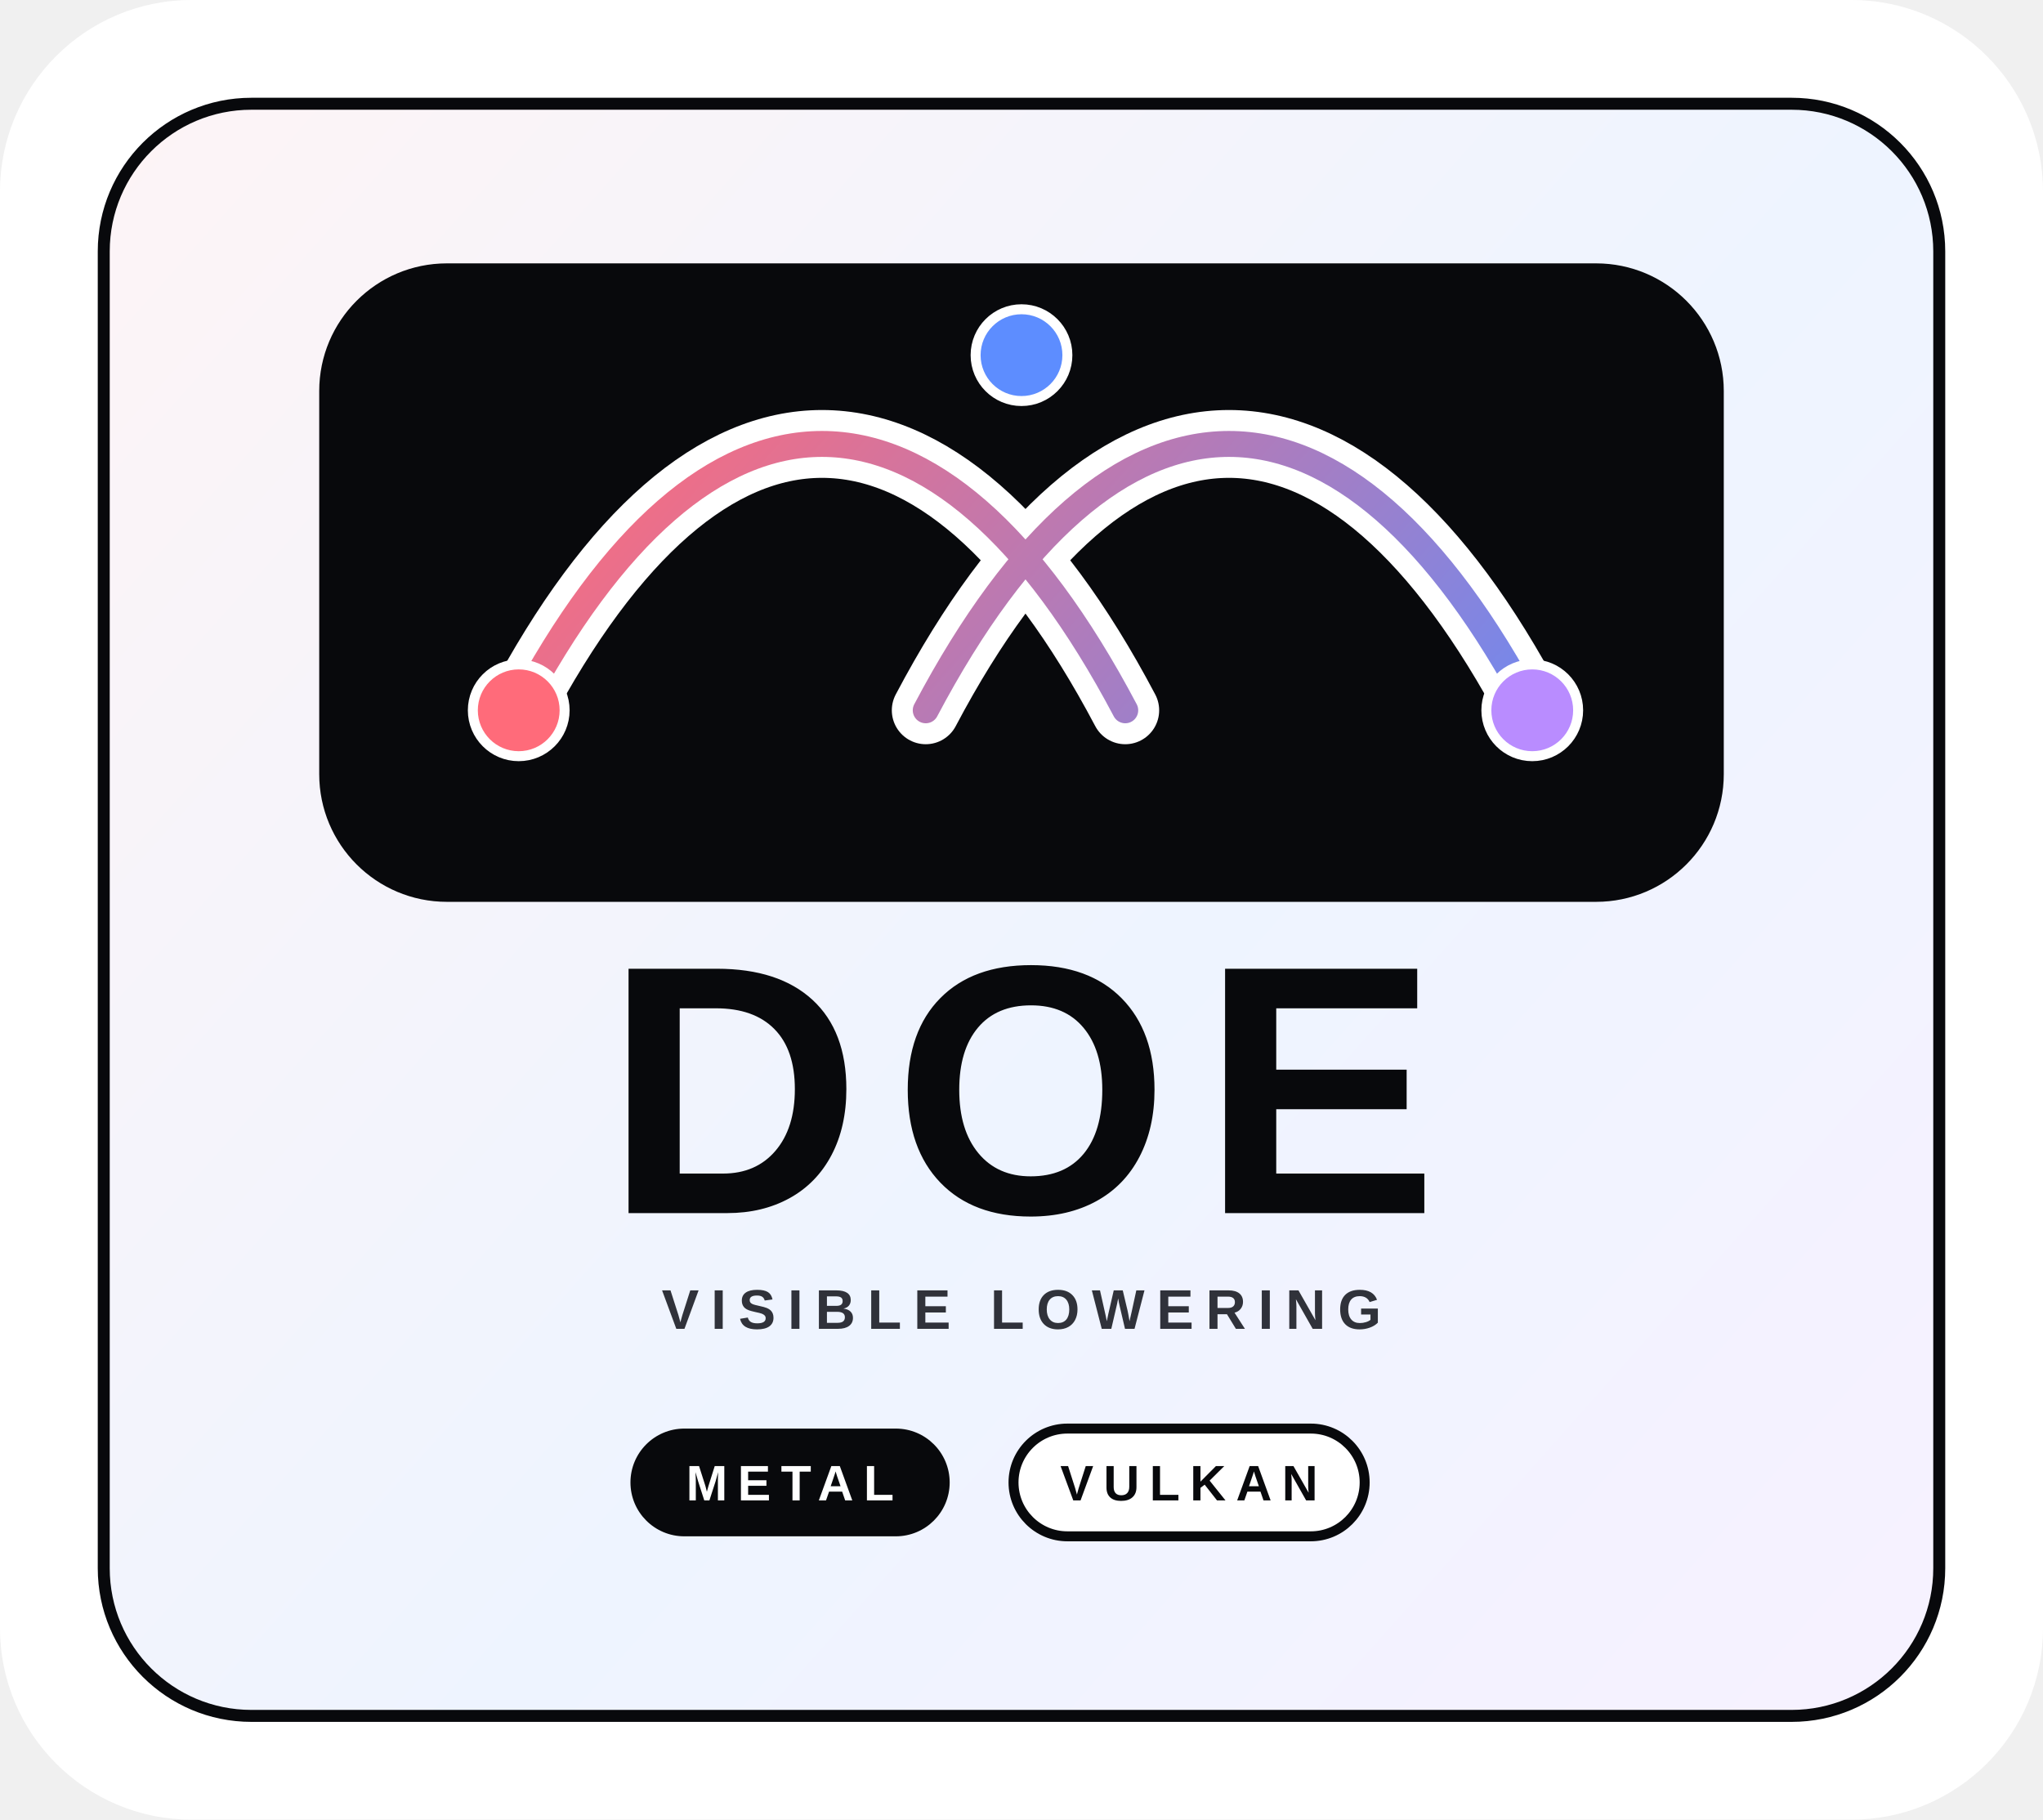
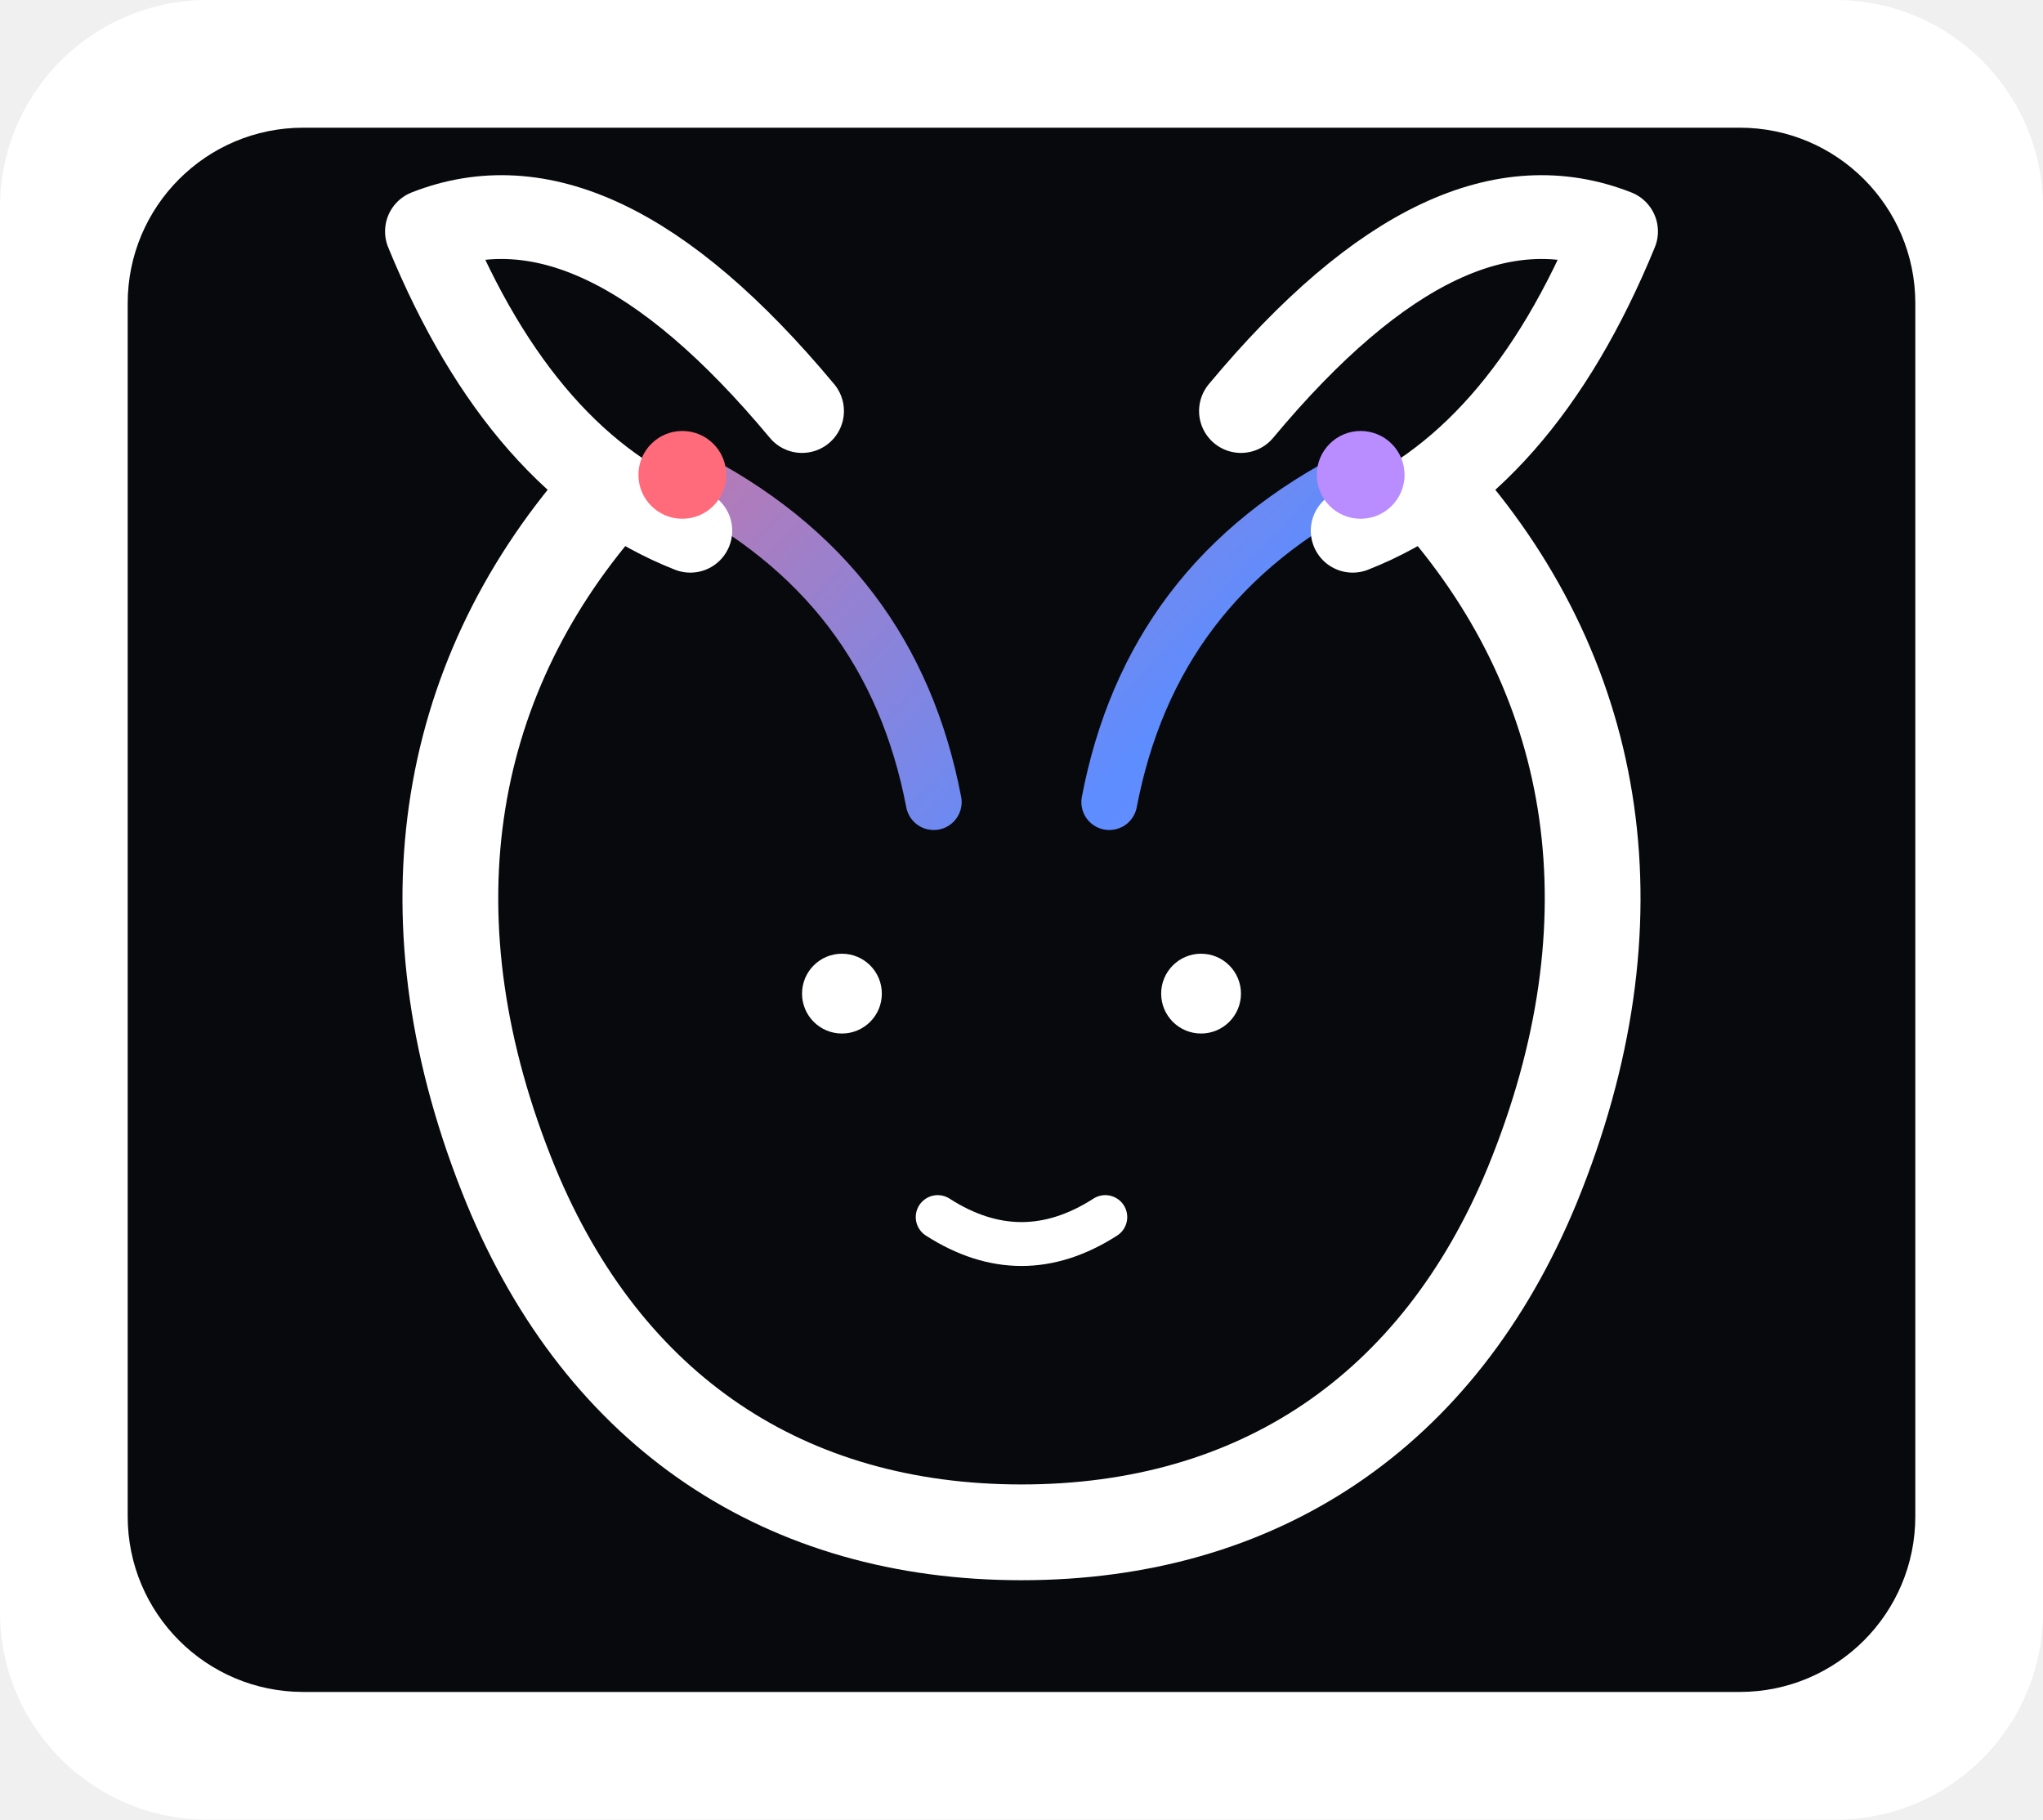
<svg xmlns="http://www.w3.org/2000/svg" width="100%" viewBox="0 0 1024 912" role="img" aria-labelledby="title desc">
  <defs>
-     <linearGradient id="spectrum" x1="112" y1="96" x2="900" y2="792" gradientUnits="userSpaceOnUse">
+     <linearGradient id="spectrum" x1="176" y1="120" x2="848" y2="760" gradientUnits="userSpaceOnUse">
      <stop offset="0" stop-color="#ff6b7a" />
      <stop offset="0.5" stop-color="#5d8dff" />
      <stop offset="1" stop-color="#b98cff" />
    </linearGradient>
-     <linearGradient id="wash" x1="0" y1="0" x2="1024" y2="912" gradientUnits="userSpaceOnUse">
-       <stop offset="0" stop-color="#fff4f5" />
-       <stop offset="0.55" stop-color="#eef4ff" />
-       <stop offset="1" stop-color="#f8f1ff" />
-     </linearGradient>
-     <style>
-       text { font-family: "Space Grotesk", "Azeret Mono", "IBM Plex Sans", "Helvetica Neue", Arial, sans-serif; fill: #08090c; }
-       .word { font-size: 178px; font-weight: 950; letter-spacing: 16px; }
-       .sub { font-size: 28px; font-weight: 850; letter-spacing: 6px; fill: #30323a; }
-       .chip { font-size: 25px; font-weight: 900; letter-spacing: 5px; }
-     </style>
  </defs>
-   <rect width="1024" height="912" rx="96" fill="#ffffff" />
-   <rect x="52" y="52" width="920" height="808" rx="74" fill="url(#wash)" />
-   <rect x="52" y="52" width="920" height="808" rx="74" fill="none" stroke="#08090c" stroke-width="6" />
-   <g transform="translate(160 132)">
-     <rect x="0" y="0" width="704" height="320" rx="64" fill="#08090c" />
-     <path d="M100 224c94-178 210-178 304 0" fill="none" stroke="#ffffff" stroke-width="34" stroke-linecap="round" />
-     <path d="M304 224c94-178 210-178 304 0" fill="none" stroke="#ffffff" stroke-width="34" stroke-linecap="round" />
-     <path d="M100 224c94-178 210-178 304 0M304 224c94-178 210-178 304 0" fill="none" stroke="url(#spectrum)" stroke-width="13" stroke-linecap="round" />
-     <circle cx="100" cy="224" r="23" fill="#ff6b7a" stroke="#ffffff" stroke-width="5" />
-     <circle cx="352" cy="46" r="23" fill="#5d8dff" stroke="#ffffff" stroke-width="5" />
-     <circle cx="608" cy="224" r="23" fill="#b98cff" stroke="#ffffff" stroke-width="5" />
-   </g>
-   <text x="512" y="608" text-anchor="middle" class="word">DOE</text>
-   <text x="512" y="666" text-anchor="middle" class="sub">VISIBLE LOWERING</text>
-   <g transform="translate(316 716)">
-     <rect x="0" y="0" width="160" height="54" rx="27" fill="#08090c" />
-     <text x="80" y="36" text-anchor="middle" class="chip" style="fill:#ffffff">METAL</text>
-     <rect x="192" y="0" width="176" height="54" rx="27" fill="#ffffff" stroke="#08090c" stroke-width="5" />
-     <text x="280" y="36" text-anchor="middle" class="chip">VULKAN</text>
-   </g>
+   <rect width="1024" height="912" rx="104" fill="#ffffff" />
+   <rect x="64" y="64" width="896" height="784" rx="88" fill="#08090c" />
+   <path d="M302 250c-80 92-100 212-46 344 47 114 138 174 256 174s209-60 256-174c54-132 34-252-46-344" fill="none" stroke="#ffffff" stroke-width="48" stroke-linecap="round" stroke-linejoin="round" />
+   <path d="M342 238c72 36 112 91 126 164M682 238c-72 36-112 91-126 164" fill="none" stroke="url(#spectrum)" stroke-width="28" stroke-linecap="round" />
+   <path d="M402 206c-70-84-132-112-188-90 32 78 76 128 132 150M622 206c70-84 132-112 188-90-32 78-76 128-132 150" fill="none" stroke="#ffffff" stroke-width="42" stroke-linecap="round" stroke-linejoin="round" />
+   <circle cx="422" cy="498" r="20" fill="#ffffff" />
+   <circle cx="602" cy="498" r="20" fill="#ffffff" />
+   <path d="M470 610c28 18 56 18 84 0" fill="none" stroke="#ffffff" stroke-width="22" stroke-linecap="round" />
+   <circle cx="342" cy="238" r="22" fill="#ff6b7a" />
+   <circle cx="682" cy="238" r="22" fill="#b98cff" />
</svg>
